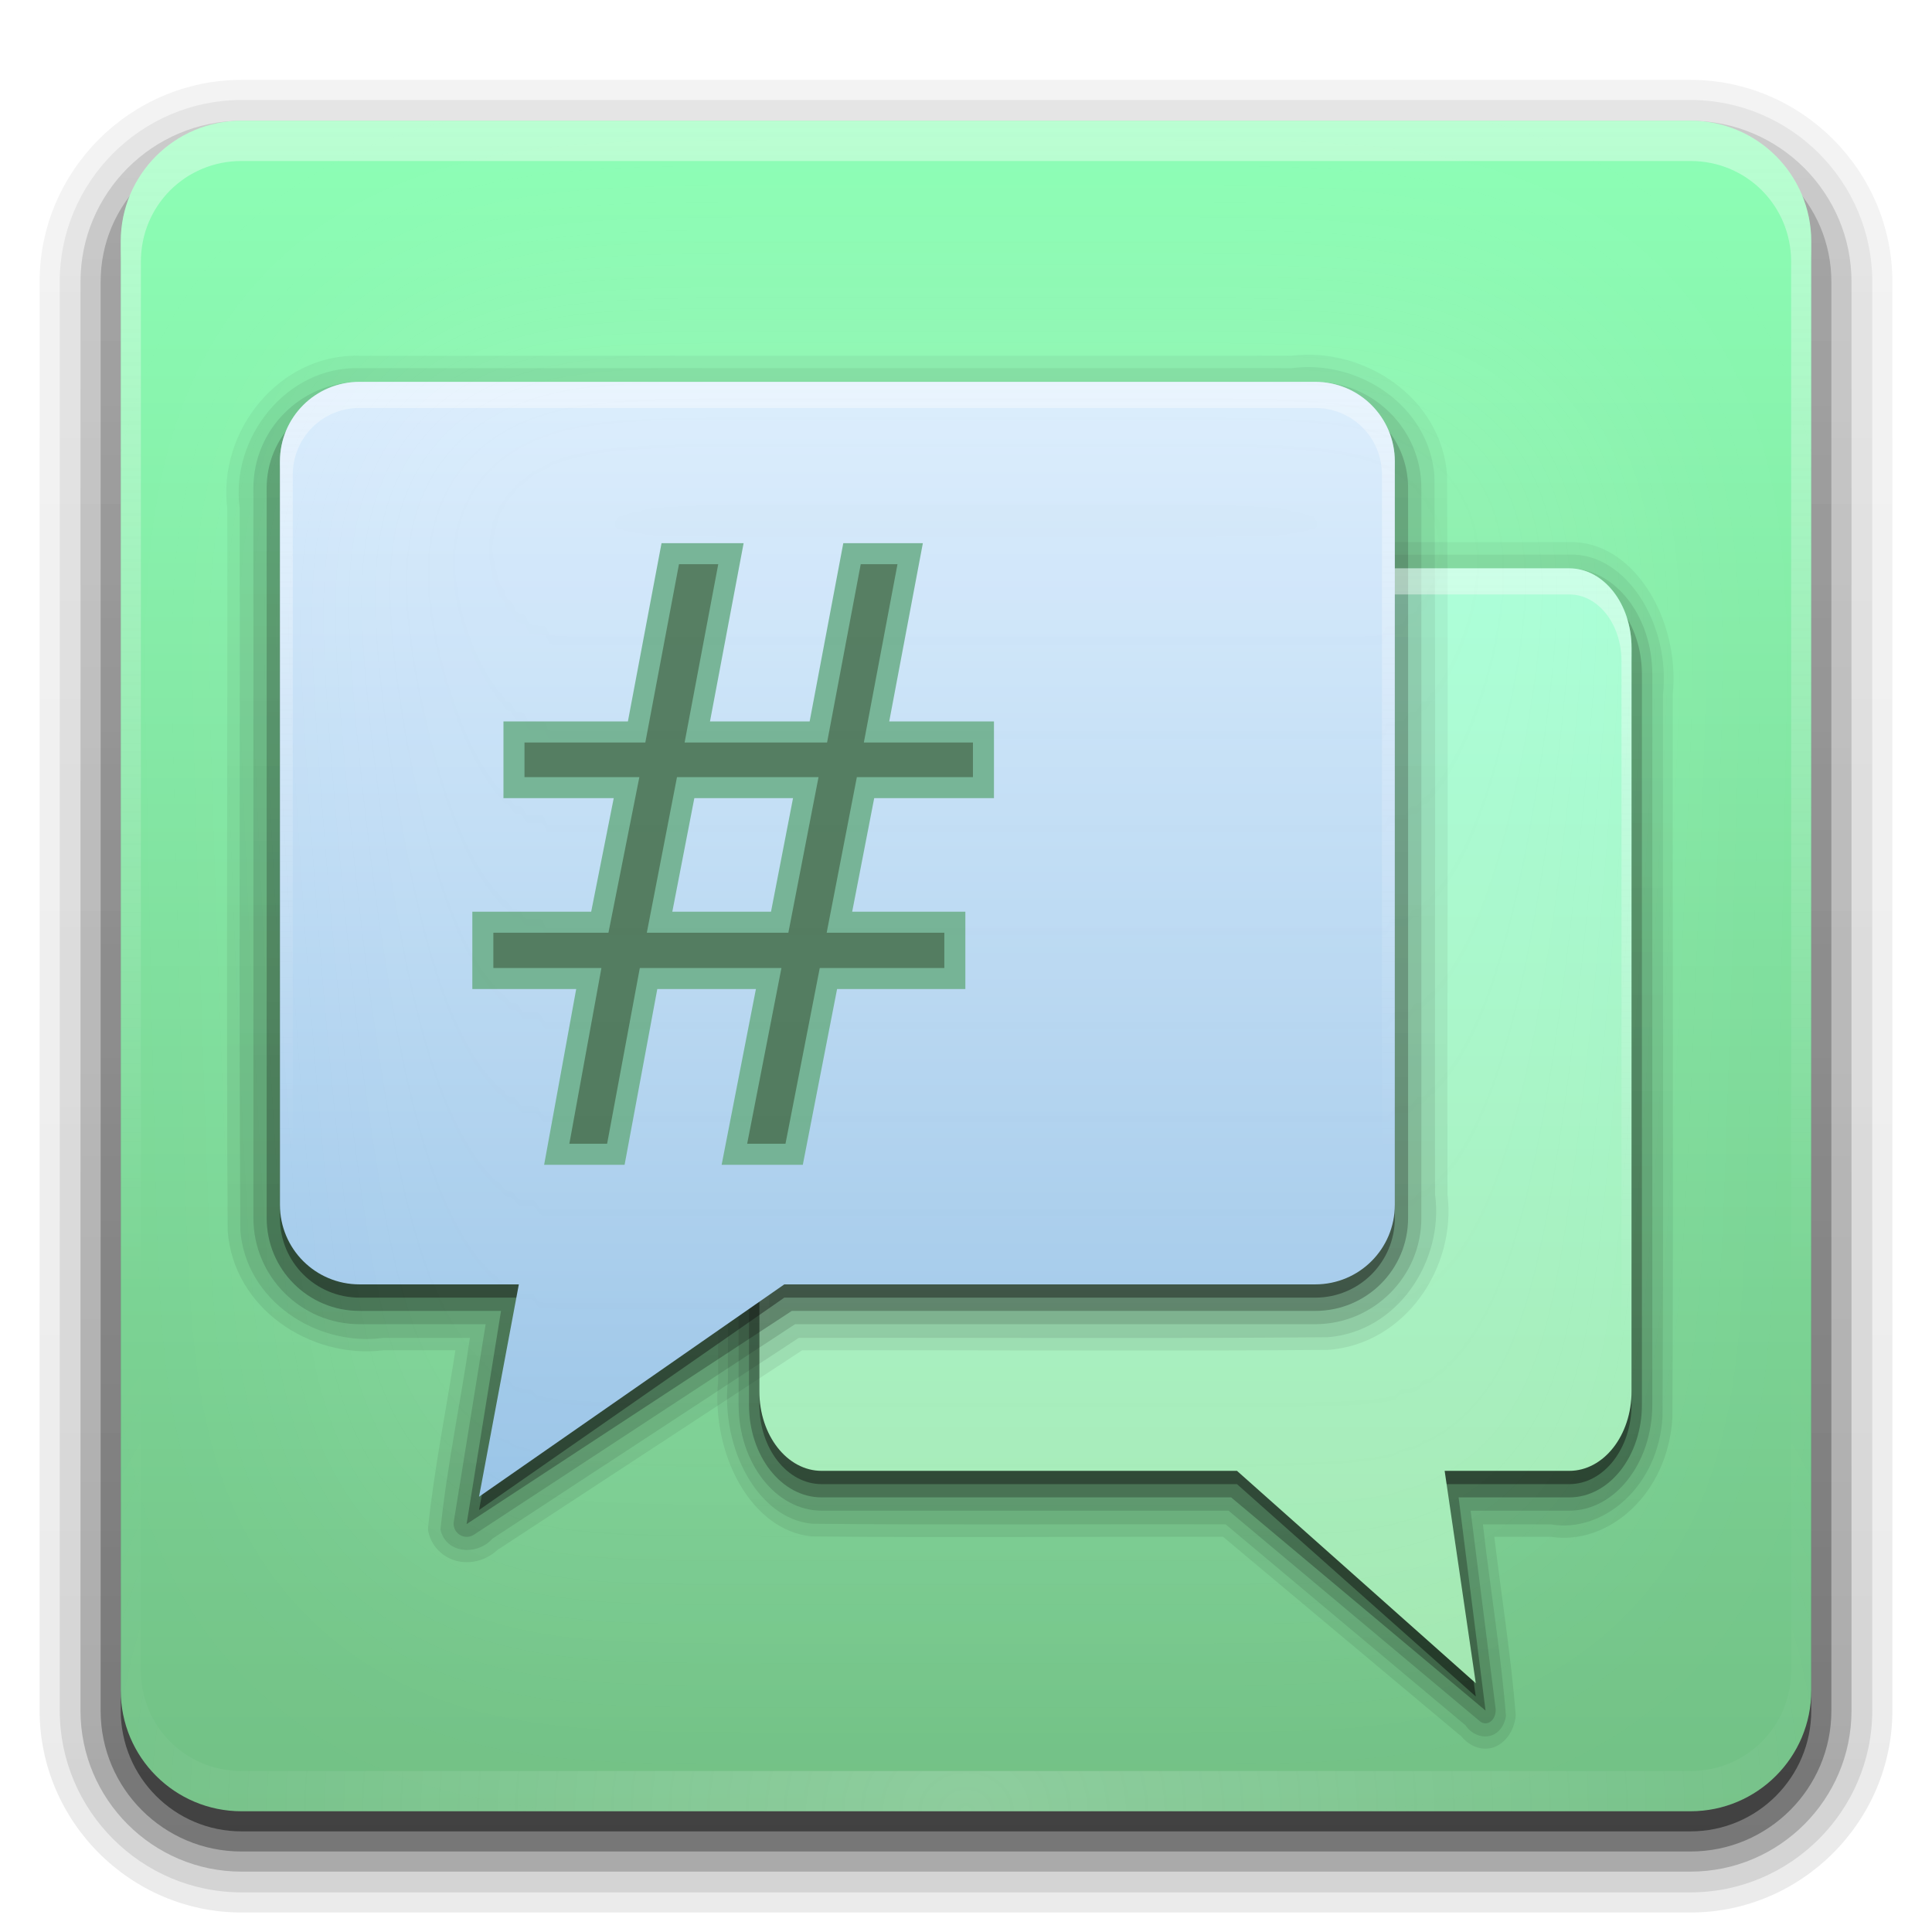
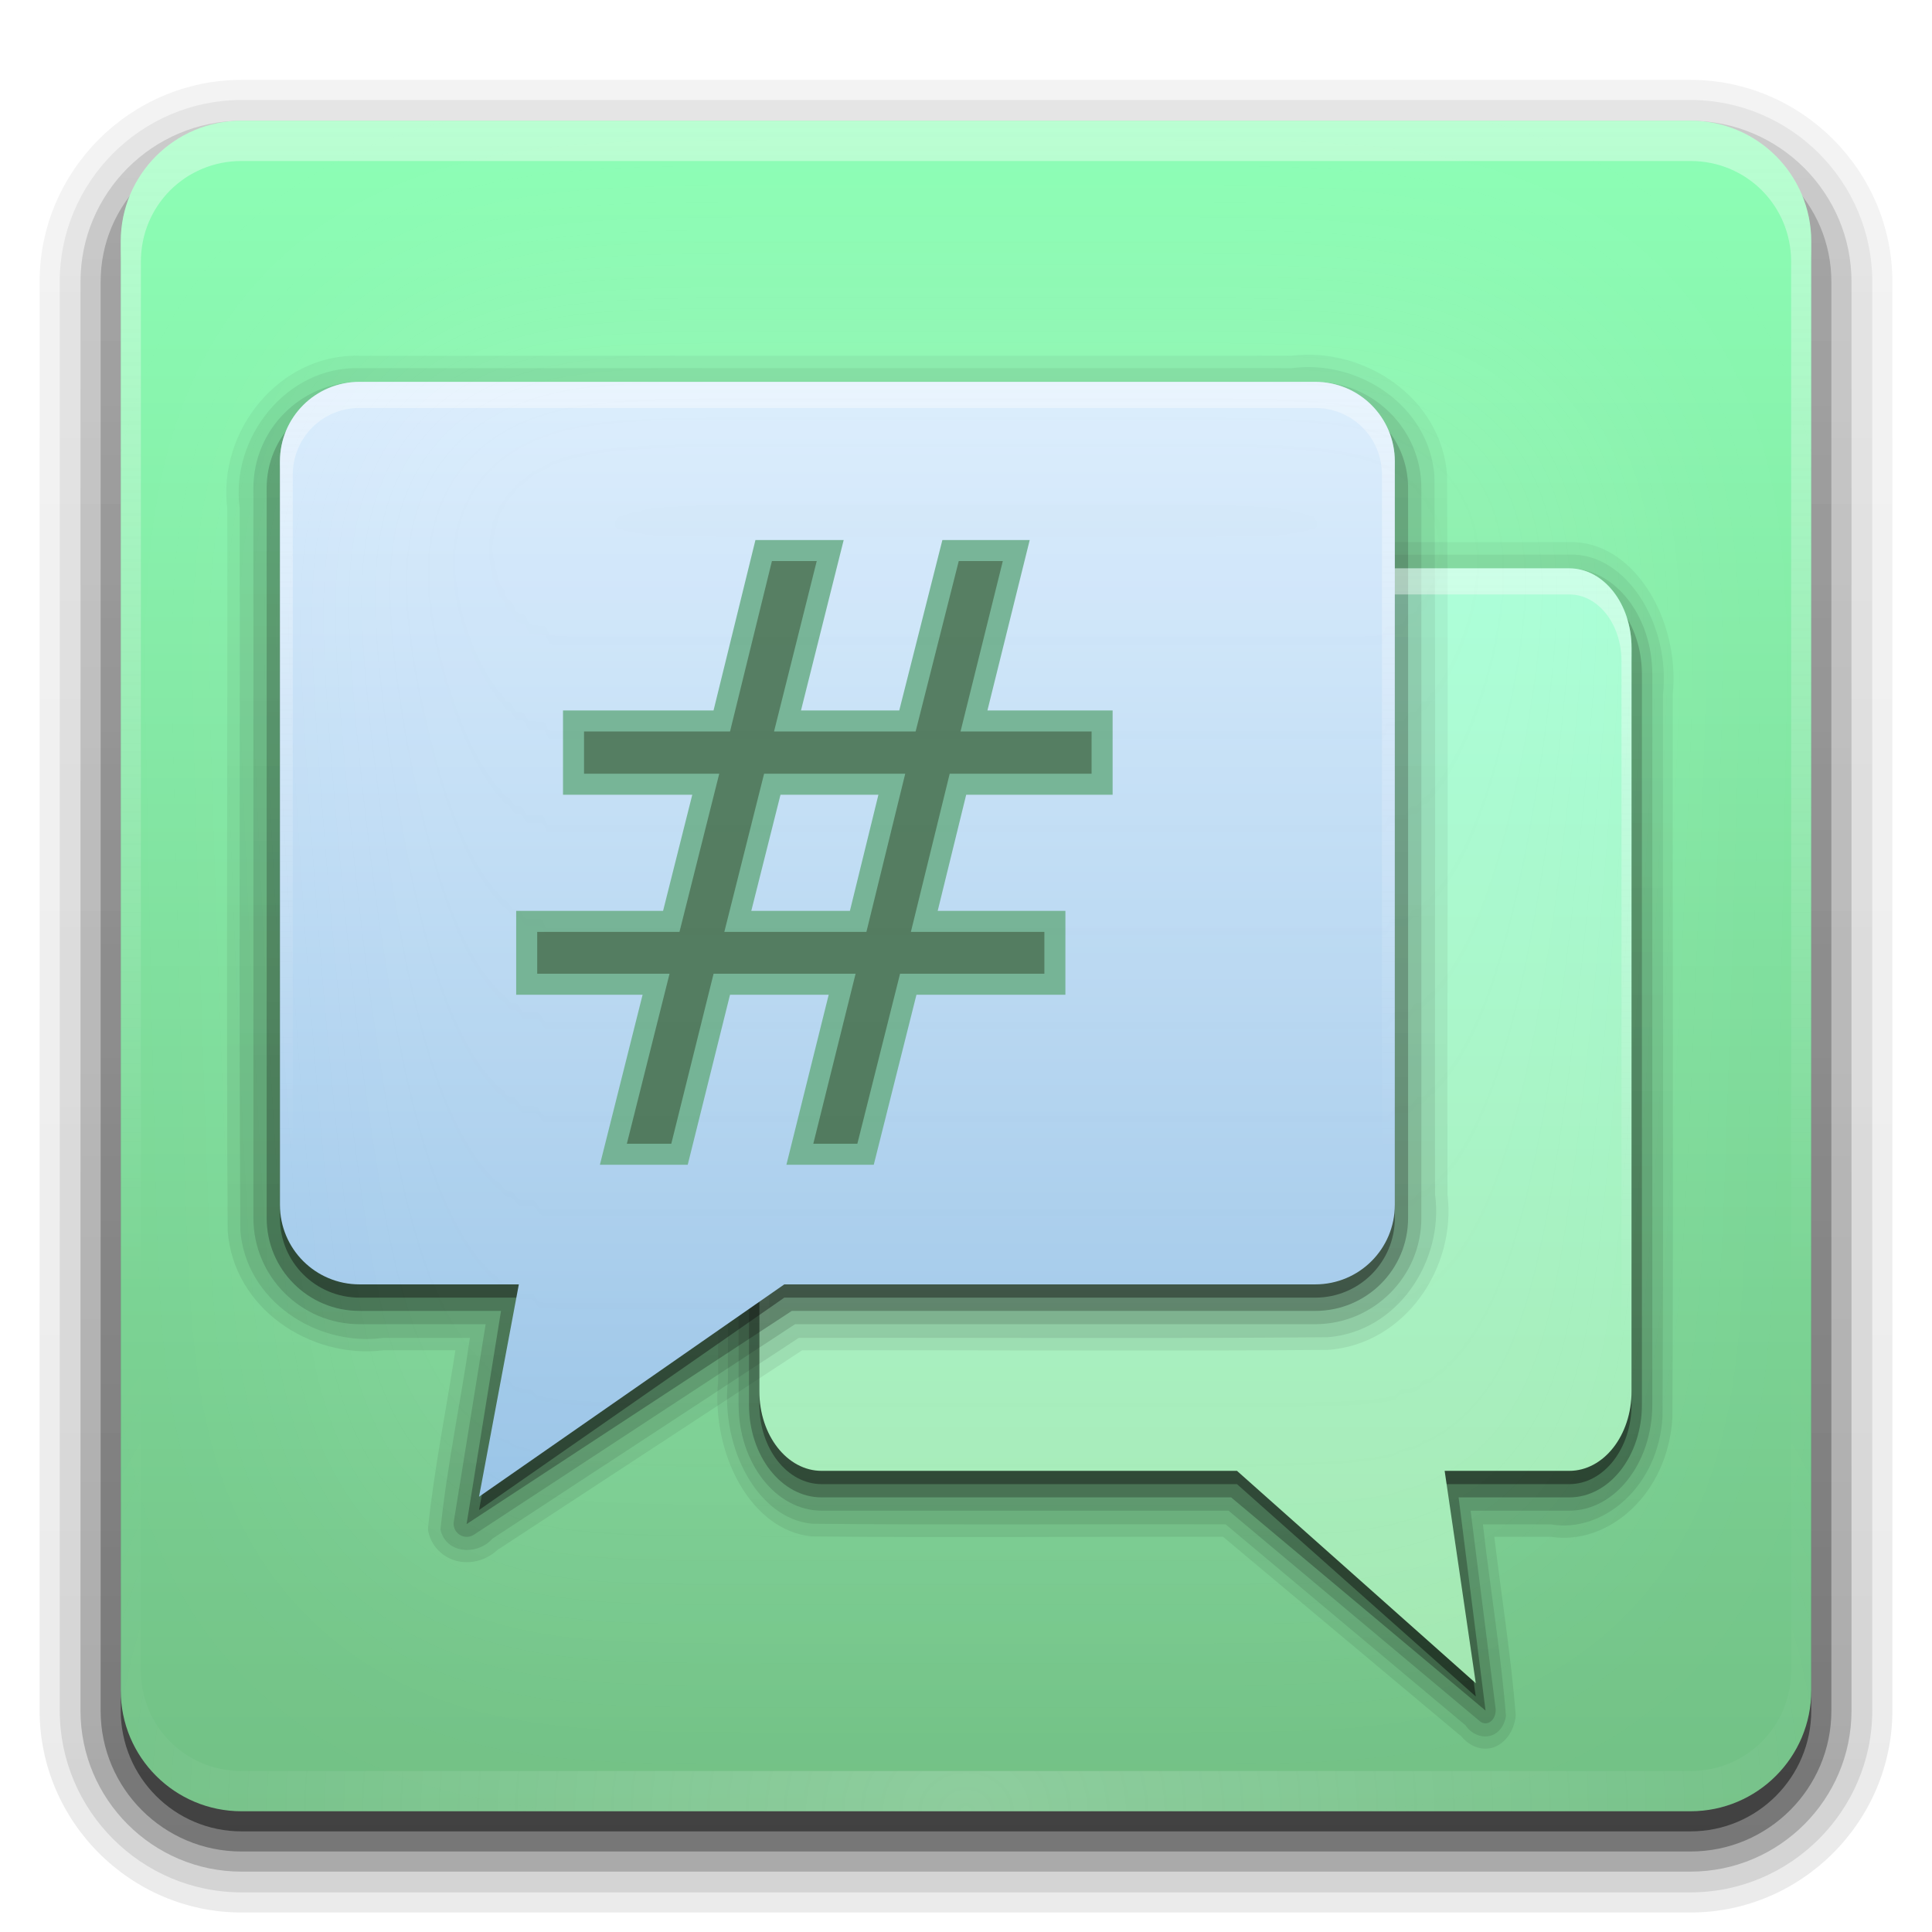
<svg xmlns="http://www.w3.org/2000/svg" xmlns:xlink="http://www.w3.org/1999/xlink" version="1.0" width="96" height="96" id="svg2408">
  <defs id="defs2410">
    <linearGradient id="linearGradient4750">
      <stop offset="0" style="stop-color:#a2e7b0;stop-opacity:1" id="stop4746" />
      <stop offset="1" style="stop-color:#a5ffd5;stop-opacity:1" id="stop4748" />
    </linearGradient>
    <linearGradient id="linearGradient4578">
      <stop id="stop4574" offset="0" style="stop-color:#b0ffe6;stop-opacity:1" />
      <stop id="stop4576" offset="1" style="stop-color:#fefefe;stop-opacity:0;" />
    </linearGradient>
    <linearGradient id="linearGradient3781">
      <stop id="stop3783" style="stop-color:#fefefe;stop-opacity:1" offset="0" />
      <stop id="stop3785" style="stop-color:#fefefe;stop-opacity:0" offset="1" />
    </linearGradient>
    <linearGradient id="linearGradient3754">
      <stop id="stop3756" style="stop-color:#393939;stop-opacity:1" offset="0" />
      <stop id="stop3762" style="stop-color:#282828;stop-opacity:1" offset="0.656" />
      <stop id="stop3758" style="stop-color:#161616;stop-opacity:1" offset="1" />
    </linearGradient>
    <linearGradient id="linearGradient3673">
      <stop id="stop3675" style="stop-color:#fefefe;stop-opacity:1" offset="0" />
      <stop id="stop3716" style="stop-color:#f2f2f2;stop-opacity:1" offset="0.734" />
      <stop id="stop3677" style="stop-color:#e5e5e5;stop-opacity:1" offset="1" />
    </linearGradient>
    <linearGradient x1="45.448" y1="92.54" x2="45.448" y2="7.017" id="ButtonShadow" gradientUnits="userSpaceOnUse" gradientTransform="scale(1.005865,0.994169)">
      <stop id="stop3750" style="stop-color:#000000;stop-opacity:1" offset="0" />
      <stop id="stop3752" style="stop-color:#000000;stop-opacity:0.588" offset="1" />
    </linearGradient>
    <linearGradient id="linearGradient3737">
      <stop id="stop3739" style="stop-color:#fefefe;stop-opacity:1" offset="0" />
      <stop id="stop3741" style="stop-color:#fefefe;stop-opacity:0" offset="1" />
    </linearGradient>
    <linearGradient id="linearGradient3700">
      <stop id="stop3702" style="stop-color:#72c085;stop-opacity:1" offset="0" />
      <stop id="stop3704" style="stop-color:#8dffb6;stop-opacity:1" offset="1" />
    </linearGradient>
    <filter color-interpolation-filters="sRGB" id="filter3174">
      <feGaussianBlur id="feGaussianBlur3176" stdDeviation="1.71" />
    </filter>
    <linearGradient x1="36.357" y1="6" x2="36.357" y2="63.893" id="linearGradient3188" xlink:href="#linearGradient3737" gradientUnits="userSpaceOnUse" />
    <filter x="-0.192" y="-0.192" width="1.384" height="1.384" color-interpolation-filters="sRGB" id="filter3794">
      <feGaussianBlur id="feGaussianBlur3796" stdDeviation="5.28" />
    </filter>
    <linearGradient x1="48" y1="20.221" x2="48" y2="138.661" id="linearGradient3613" xlink:href="#linearGradient3737" gradientUnits="userSpaceOnUse" />
    <radialGradient cx="48" cy="90.172" r="42" fx="48" fy="90.172" id="radialGradient3619" xlink:href="#linearGradient3737" gradientUnits="userSpaceOnUse" gradientTransform="matrix(1.157313,0,0,0.9959077,-7.551021,0.1971319)" />
    <clipPath id="clipPath3613">
      <rect width="84" height="84" rx="6" ry="6" x="6" y="6" id="rect3615" style="fill:#fefefe;fill-opacity:1;fill-rule:nonzero;stroke:none" />
    </clipPath>
    <linearGradient x1="48" y1="90" x2="48" y2="5.988" id="linearGradient3617" xlink:href="#linearGradient3700" gradientUnits="userSpaceOnUse" />
    <linearGradient x1="45.448" y1="92.54" x2="45.448" y2="7.017" id="ButtonShadow-0" gradientUnits="userSpaceOnUse" gradientTransform="matrix(1.005865,0,0,0.994169,100,0)">
      <stop id="stop3750-8" style="stop-color:#000000;stop-opacity:1" offset="0" />
      <stop id="stop3752-5" style="stop-color:#000000;stop-opacity:0.588" offset="1" />
    </linearGradient>
    <linearGradient x1="32.251" y1="6.132" x2="32.251" y2="90.239" id="linearGradient3780" xlink:href="#ButtonShadow-0" gradientUnits="userSpaceOnUse" gradientTransform="matrix(1.02381,0,0,1.011905,-1.142857,-98.07143)" />
    <linearGradient x1="32.251" y1="6.132" x2="32.251" y2="90.239" id="linearGradient3772" xlink:href="#ButtonShadow-0" gradientUnits="userSpaceOnUse" gradientTransform="matrix(1.02381,0,0,1.011905,-1.142857,-98.07143)" />
    <linearGradient x1="32.251" y1="6.132" x2="32.251" y2="90.239" id="linearGradient3725" xlink:href="#ButtonShadow-0" gradientUnits="userSpaceOnUse" gradientTransform="matrix(1.02381,0,0,1.011905,-1.142857,-98.07143)" />
    <linearGradient x1="32.251" y1="6.132" x2="32.251" y2="90.239" id="linearGradient3721" xlink:href="#ButtonShadow-0" gradientUnits="userSpaceOnUse" gradientTransform="translate(0,-97)" />
    <linearGradient x1="32.251" y1="6.132" x2="32.251" y2="90.239" id="linearGradient3026" xlink:href="#ButtonShadow-0" gradientUnits="userSpaceOnUse" gradientTransform="matrix(1.02381,0,0,1.011905,-1.142857,-98.07143)" />
    <radialGradient cx="32" cy="26" r="16" fx="32" fy="26" id="radialGradient3679" xlink:href="#linearGradient3673" gradientUnits="userSpaceOnUse" gradientTransform="matrix(1.1875,0,0,1.125,-6,-3.25)" />
    <radialGradient cx="32" cy="40" r="16" fx="32" fy="40" id="radialGradient3760" xlink:href="#linearGradient3754" gradientUnits="userSpaceOnUse" gradientTransform="matrix(1.1875,0,0,1.125,-6,-5)" />
    <linearGradient x1="61" y1="15" x2="67.297" y2="38.502" id="linearGradient3787" xlink:href="#linearGradient3781" gradientUnits="userSpaceOnUse" />
    <linearGradient x1="61" y1="15" x2="67.297" y2="38.502" id="linearGradient3791" xlink:href="#linearGradient3781" gradientUnits="userSpaceOnUse" gradientTransform="translate(-36,0)" />
    <radialGradient cx="32" cy="26" r="16" fx="32" fy="26" id="radialGradient3834" xlink:href="#linearGradient3673" gradientUnits="userSpaceOnUse" gradientTransform="matrix(1.1875,0,0,1.125,-6,-3.25)" />
    <linearGradient x1="61" y1="15" x2="67.297" y2="38.502" id="linearGradient3836" xlink:href="#linearGradient3781" gradientUnits="userSpaceOnUse" gradientTransform="translate(-36,36)" />
    <radialGradient cx="32" cy="40" r="16" fx="32" fy="40" id="radialGradient3838" xlink:href="#linearGradient3754" gradientUnits="userSpaceOnUse" gradientTransform="matrix(1.1875,0,0,1.125,-6,-5)" />
    <linearGradient x1="61" y1="15" x2="67.297" y2="38.502" id="linearGradient3840" xlink:href="#linearGradient3781" gradientUnits="userSpaceOnUse" gradientTransform="translate(0,36)" />
    <linearGradient gradientTransform="rotate(180,40.93232,48.64403)" gradientUnits="userSpaceOnUse" y2="48.644" x2="45.932" y1="48.644" x1="35.932" id="linearGradient4580" xlink:href="#linearGradient4578" />
    <radialGradient cx="48.969" cy="1.473" r="83.476" fx="48.969" fy="1.473" id="radialGradient4255-3" xlink:href="#linearGradient7450" gradientUnits="userSpaceOnUse" gradientTransform="matrix(0.4329403,0.4329403,-0.2465429,0.2465429,43.9633,37.16407)" />
    <linearGradient id="linearGradient7450">
      <stop id="stop7452" style="stop-color:#e3e3e3;stop-opacity:1" offset="0" />
      <stop id="stop7454" style="stop-color:#939393;stop-opacity:1" offset="1" />
    </linearGradient>
    <linearGradient x1="73.195" y1="34.162" x2="49.625" y2="19.184" id="linearGradient4257-5" xlink:href="#linearGradient3187-9" gradientUnits="userSpaceOnUse" gradientTransform="matrix(0.434533,0.4313417,-0.4313417,0.434533,44.15738,36.96558)" />
    <linearGradient id="linearGradient3187-9">
      <stop id="stop3189-7" style="stop-color:#656565;stop-opacity:1" offset="0" />
      <stop id="stop3191-8" style="stop-color:#dcdcdc;stop-opacity:1" offset="1" />
    </linearGradient>
    <linearGradient gradientUnits="userSpaceOnUse" xlink:href="#linearGradient3781" id="linearGradient3967" y2="64.215" x2="44" y1="6" x1="44" gradientTransform="matrix(0.6594966,0,0,0.6594966,9.953339,15.01679)" />
    <linearGradient gradientUnits="userSpaceOnUse" xlink:href="#ButtonColor" id="linearGradient3948" y2="5.988" x2="48" y1="90" x1="48" gradientTransform="matrix(0.6594966,0,0,0.6594966,9.953339,15.01679)" />
    <linearGradient gradientUnits="userSpaceOnUse" id="ButtonColor" y2="0.999" x2="10.32" y1="21" x1="10.32">
      <stop offset="0" style="stop-color:#95c2e6;stop-opacity:1" id="stop3189" />
      <stop offset="1" style="stop-color:#d9ecfd;stop-opacity:1" id="stop3191" />
    </linearGradient>
    <linearGradient gradientTransform="translate(-1,1)" gradientUnits="userSpaceOnUse" xlink:href="#ButtonShadow" id="linearGradient4031" y2="5.988" x2="48" y1="90.868" x1="48" />
    <linearGradient gradientTransform="translate(0,1)" gradientUnits="userSpaceOnUse" xlink:href="#ButtonShadow" id="linearGradient3989" y2="5.988" x2="48" y1="90" x1="48" />
    <linearGradient y2="5.988" x2="48" y1="90.868" x1="48" gradientTransform="translate(-1,1)" gradientUnits="userSpaceOnUse" id="linearGradient4626" xlink:href="#ButtonShadow" />
    <linearGradient y2="5.988" x2="48" y1="90.868" x1="48" gradientTransform="translate(-1,1)" gradientUnits="userSpaceOnUse" id="linearGradient4628" xlink:href="#ButtonShadow" />
    <linearGradient y2="5.988" x2="48" y1="90.868" x1="48" gradientTransform="translate(-1,1)" gradientUnits="userSpaceOnUse" id="linearGradient4630" xlink:href="#ButtonShadow" />
    <linearGradient y2="5.988" x2="48" y1="90.868" x1="48" gradientTransform="translate(-1,1)" gradientUnits="userSpaceOnUse" id="linearGradient4626-2" xlink:href="#ButtonShadow" />
    <linearGradient gradientTransform="translate(0,1)" gradientUnits="userSpaceOnUse" xlink:href="#ButtonShadow" id="linearGradient3989-9" y2="5.988" x2="48" y1="90" x1="48" />
    <linearGradient gradientUnits="userSpaceOnUse" xlink:href="#linearGradient4750" id="linearGradient3948-3" y2="5.988" x2="48" y1="90" x1="48" gradientTransform="matrix(-0.5159356,0,0,0.6594966,84.16613,24.28296)" />
    <linearGradient gradientUnits="userSpaceOnUse" xlink:href="#linearGradient3781" id="linearGradient3967-6" y2="64.215" x2="44" y1="6" x1="44" gradientTransform="matrix(-0.5159356,0,0,0.6594966,84.16613,24.28296)" />
    <linearGradient y2="5.988" x2="48" y1="90.868" x1="48" gradientTransform="translate(-1,1)" gradientUnits="userSpaceOnUse" id="linearGradient4740" xlink:href="#ButtonShadow" />
    <linearGradient y2="5.988" x2="48" y1="90.868" x1="48" gradientTransform="translate(-1,1)" gradientUnits="userSpaceOnUse" id="linearGradient4742" xlink:href="#ButtonShadow" />
    <linearGradient y2="5.988" x2="48" y1="90.868" x1="48" gradientTransform="translate(-1,1)" gradientUnits="userSpaceOnUse" id="linearGradient4744" xlink:href="#ButtonShadow" />
  </defs>
  <g id="layer2" style="display:none">
    <rect width="86" height="85" rx="6" ry="6" x="5" y="7" id="rect3745" style="opacity:0.9;fill:url(#ButtonShadow);fill-opacity:1;fill-rule:nonzero;stroke:none;filter:url(#filter3174)" />
  </g>
  <g id="layer3">
    <path d="m 12,-95.031 c -5.511,0 -10.031,4.52 -10.031,10.031 l 0,71 c 0,5.511 4.52,10.031 10.031,10.031 l 72,0 c 5.511,0 10.031,-4.52 10.031,-10.031 l 0,-71 c 0,-5.511 -4.52,-10.031 -10.031,-10.031 l -72,0 z" transform="scale(1,-1)" id="path3786" style="opacity:0.08;fill:url(#linearGradient3026);fill-opacity:1;fill-rule:nonzero;stroke:none;display:inline" />
    <path d="m 12,-94.031 c -4.972,0 -9.031,4.06 -9.031,9.031 l 0,71 c 0,4.972 4.06,9.031 9.031,9.031 l 72,0 c 4.972,0 9.031,-4.06 9.031,-9.031 l 0,-71 c 0,-4.972 -4.06,-9.031 -9.031,-9.031 l -72,0 z" transform="scale(1,-1)" id="path3778" style="opacity:0.1;fill:url(#linearGradient3780);fill-opacity:1;fill-rule:nonzero;stroke:none;display:inline" />
    <path d="m 12,-93 c -4.409,0 -8,3.591 -8,8 l 0,71 c 0,4.409 3.591,8 8,8 l 72,0 c 4.409,0 8,-3.591 8,-8 l 0,-71 c 0,-4.409 -3.591,-8 -8,-8 l -72,0 z" transform="scale(1,-1)" id="path3770" style="opacity:0.2;fill:url(#linearGradient3772);fill-opacity:1;fill-rule:nonzero;stroke:none;display:inline" />
    <rect width="86" height="85" rx="7" ry="7" x="5" y="-92" transform="scale(1,-1)" id="rect3723" style="opacity:0.3;fill:url(#linearGradient3725);fill-opacity:1;fill-rule:nonzero;stroke:none;display:inline" />
    <rect width="84" height="84" rx="6" ry="6" x="6" y="-91" transform="scale(1,-1)" id="rect3716" style="opacity:0.45;fill:url(#linearGradient3721);fill-opacity:1;fill-rule:nonzero;stroke:none;display:inline" />
  </g>
  <g id="layer1">
    <rect width="84" height="84" rx="6" ry="6" x="6" y="6" id="rect2419" style="fill:url(#linearGradient3617);fill-opacity:1;fill-rule:nonzero;stroke:none" />
    <path d="M 12,6 C 8.676,6 6,8.676 6,12 l 0,2 0,68 0,2 c 0,0.335 0.041,0.651 0.094,0.969 0.049,0.296 0.097,0.597 0.188,0.875 0.01,0.03 0.021,0.064 0.031,0.094 0.099,0.288 0.235,0.547 0.375,0.812 0.145,0.274 0.316,0.536 0.5,0.781 0.184,0.246 0.374,0.473 0.594,0.688 0.44,0.428 0.943,0.815 1.5,1.094 0.279,0.14 0.573,0.247 0.875,0.344 -0.256,-0.1 -0.487,-0.236 -0.719,-0.375 -0.007,-0.004 -0.024,0.004 -0.031,0 -0.032,-0.019 -0.062,-0.043 -0.094,-0.062 -0.12,-0.077 -0.231,-0.164 -0.344,-0.25 -0.106,-0.081 -0.213,-0.161 -0.312,-0.25 C 8.478,88.557 8.309,88.373 8.156,88.188 8.049,88.057 7.938,87.922 7.844,87.781 7.819,87.743 7.805,87.695 7.781,87.656 7.716,87.553 7.651,87.452 7.594,87.344 7.493,87.149 7.388,86.928 7.312,86.719 7.305,86.697 7.289,86.678 7.281,86.656 7.249,86.564 7.245,86.469 7.219,86.375 7.188,86.268 7.148,86.172 7.125,86.062 7.052,85.721 7,85.364 7,85 L 7,83 7,15 7,13 C 7,10.218 9.218,8 12,8 l 2,0 68,0 2,0 c 2.782,0 5,2.218 5,5 l 0,2 0,68 0,2 c 0,0.364 -0.052,0.721 -0.125,1.062 -0.044,0.207 -0.088,0.398 -0.156,0.594 -0.008,0.022 -0.023,0.041 -0.031,0.062 -0.063,0.174 -0.138,0.367 -0.219,0.531 -0.042,0.083 -0.079,0.17 -0.125,0.25 -0.055,0.097 -0.127,0.188 -0.188,0.281 -0.094,0.141 -0.205,0.276 -0.312,0.406 -0.143,0.174 -0.303,0.347 -0.469,0.5 -0.011,0.01 -0.02,0.021 -0.031,0.031 -0.138,0.126 -0.285,0.234 -0.438,0.344 -0.103,0.073 -0.204,0.153 -0.312,0.219 -0.007,0.004 -0.024,-0.004 -0.031,0 -0.232,0.139 -0.463,0.275 -0.719,0.375 0.302,-0.097 0.596,-0.204 0.875,-0.344 0.557,-0.279 1.06,-0.666 1.5,-1.094 0.22,-0.214 0.409,-0.442 0.594,-0.688 0.184,-0.246 0.355,-0.508 0.5,-0.781 0.14,-0.265 0.276,-0.525 0.375,-0.812 0.01,-0.031 0.021,-0.063 0.031,-0.094 0.09,-0.278 0.139,-0.579 0.188,-0.875 C 89.959,84.651 90,84.335 90,84 l 0,-2 0,-68 0,-2 C 90,8.676 87.324,6 84,6 L 12,6 z" id="rect3728" style="opacity:0.4;fill:url(#linearGradient3188);fill-opacity:1;fill-rule:nonzero;stroke:none" />
    <g id="layer3-5-1" transform="matrix(-0.5159356,0,0,0.6594966,84.16613,24.28296)">
      <path style="opacity:0.08;fill:url(#linearGradient4740);fill-opacity:1;fill-rule:nonzero;stroke:none" id="path4029-8" d="m 12,4.031 c -6.07,-0.162 -10.691,5.69 -9.969,11.5 7.16e-5,0.042 -7.01e-5,0.083 0,0.125 0.03,18.086 -0.078,36.153 0.031,54.25 a 0.932,0.932 0 0 0 0,0.062 c 0.43,5.832 6.217,9.675 11.719,9 0.042,-0.005 0.083,0.006 0.125,0 h 5.312 c -0.68,4.429 -1.597,8.895 -2.062,13.406 a 0.932,0.932 0 0 0 0.031,0.281 c 0.28,1.294 1.372,2.109 2.469,2.25 1.024,0.132 2.066,-0.225 2.844,-1 V 93.938 L 45.344,78.969 c 13.185,-0.029 26.363,0.077 39.562,-0.031 a 0.932,0.932 0 0 0 0.062,0 c 5.832,-0.43 9.675,-6.217 9,-11.719 -0.005,-0.042 0.006,-0.083 0,-0.125 -0.03,-18.002 0.078,-35.988 -0.031,-54 a 0.932,0.932 0 0 0 0,-0.062 c -0.43,-5.832 -6.217,-9.675 -11.719,-9 h -0.125 -70.062 z" />
      <path style="opacity:0.1;fill:url(#linearGradient4742);fill-opacity:1;fill-rule:nonzero;stroke:none" id="path4015-7" d="M 12,4.969 C 6.498,4.803 2.241,10.23 2.969,15.52 c 0.031,18.133 -0.062,36.269 0.047,54.399 0.389,5.28 5.73,8.791 10.758,8.112 2.18,0 4.359,0 6.539,0 -0.694,4.811 -1.723,9.637 -2.219,14.438 0.4,1.847 2.79,1.976 3.91,0.694 C 29.701,88.119 37.397,83.075 45.094,78.031 58.369,78 71.647,78.093 84.92,77.984 90.2,77.595 93.711,72.254 93.031,67.226 93,49.178 93.094,31.127 92.984,13.08 92.595,7.8 87.254,4.289 82.226,4.969 c -23.409,0 -46.818,0 -70.226,0 z" />
      <path style="opacity:0.15;fill:url(#linearGradient4744);fill-opacity:1;fill-rule:nonzero;stroke:none" id="path4007-9" d="M 12,6 C 7.592,6 4,9.592 4,14 v 55 c 0,4.408 3.592,8 8,8 h 9.5 l -2.406,14.906 a 0.987,0.987 0 0 0 1.5,0.969 L 44.812,77 H 84 c 4.408,0 8,-3.592 8,-8 V 14 C 92,9.592 88.408,6 84,6 Z" />
      <path style="opacity:0.3;fill:url(#linearGradient4626-2);fill-opacity:1;fill-rule:nonzero;stroke:none" id="rect3991-2" d="M 12,7 C 8.122,7 5,10.122 5,14 v 55 c 0,3.878 3.122,7 7,7 H 22.656 L 20.062,92.062 44.562,76 H 84 c 3.878,0 7,-3.122 7,-7 V 14 C 91,10.122 87.878,7 84,7 Z" />
      <path style="opacity:0.45;fill:url(#linearGradient3989-9);fill-opacity:1;fill-rule:nonzero;stroke:none" id="path3984-0" d="M 12,7 C 8.676,7 6,9.676 6,13 v 56 c 0,3.324 2.676,6 6,6 H 24 L 21,91 44,75 h 40 c 3.324,0 6,-2.676 6,-6 V 13 C 90,9.676 87.324,7 84,7 Z" />
    </g>
    <path d="M 12,90 C 8.676,90 6,87.324 6,84 L 6,82 6,14 6,12 c 0,-0.335 0.041,-0.651 0.094,-0.969 0.049,-0.296 0.097,-0.597 0.188,-0.875 C 6.291,10.126 6.302,10.093 6.312,10.062 6.411,9.775 6.547,9.515 6.688,9.25 6.832,8.976 7.003,8.714 7.188,8.469 7.372,8.223 7.561,7.995 7.781,7.781 8.221,7.353 8.724,6.967 9.281,6.688 9.56,6.548 9.855,6.441 10.156,6.344 9.9,6.444 9.67,6.58 9.438,6.719 c -0.007,0.004 -0.024,-0.004 -0.031,0 -0.032,0.019 -0.062,0.043 -0.094,0.062 -0.12,0.077 -0.231,0.164 -0.344,0.25 -0.106,0.081 -0.213,0.161 -0.312,0.25 C 8.478,7.443 8.309,7.627 8.156,7.812 8.049,7.943 7.938,8.078 7.844,8.219 7.819,8.257 7.805,8.305 7.781,8.344 7.716,8.447 7.651,8.548 7.594,8.656 7.493,8.851 7.388,9.072 7.312,9.281 7.305,9.303 7.289,9.322 7.281,9.344 7.249,9.436 7.245,9.531 7.219,9.625 7.188,9.732 7.148,9.828 7.125,9.938 7.052,10.279 7,10.636 7,11 l 0,2 0,68 0,2 c 0,2.782 2.218,5 5,5 l 2,0 68,0 2,0 c 2.782,0 5,-2.218 5,-5 l 0,-2 0,-68 0,-2 C 89,10.636 88.948,10.279 88.875,9.938 88.831,9.731 88.787,9.54 88.719,9.344 88.711,9.322 88.695,9.303 88.688,9.281 88.625,9.108 88.549,8.914 88.469,8.75 88.427,8.667 88.39,8.58 88.344,8.5 88.289,8.403 88.217,8.312 88.156,8.219 88.062,8.078 87.951,7.943 87.844,7.812 87.701,7.638 87.541,7.466 87.375,7.312 87.364,7.302 87.355,7.291 87.344,7.281 87.205,7.156 87.059,7.047 86.906,6.938 86.804,6.864 86.702,6.784 86.594,6.719 c -0.007,-0.004 -0.024,0.004 -0.031,0 -0.232,-0.139 -0.463,-0.275 -0.719,-0.375 0.302,0.097 0.596,0.204 0.875,0.344 0.557,0.279 1.06,0.666 1.5,1.094 0.22,0.214 0.409,0.442 0.594,0.688 0.184,0.246 0.355,0.508 0.5,0.781 0.14,0.265 0.276,0.525 0.375,0.812 0.01,0.031 0.021,0.063 0.031,0.094 0.09,0.278 0.139,0.579 0.188,0.875 C 89.959,11.349 90,11.665 90,12 l 0,2 0,68 0,2 c 0,3.324 -2.676,6 -6,6 l -72,0 z" id="path3615" style="opacity:0.2;fill:url(#radialGradient3619);fill-opacity:1;fill-rule:nonzero;stroke:none" />
    <path style="fill:url(#linearGradient3948-3);fill-opacity:1;fill-rule:nonzero;stroke:none;stroke-width:0.583" id="rect2419-6-2" d="m 77.975,28.24 c 1.715,0 3.096,1.765 3.096,3.957 v 36.932 c 0,2.192 -1.381,3.957 -3.096,3.957 H 71.784 L 73.331,83.638 61.465,73.086 H 40.828 c -1.715,0 -3.096,-1.765 -3.096,-3.957 V 32.197 c 0,-2.192 1.381,-3.957 3.096,-3.957 z" />
    <g id="layer3-5" transform="matrix(0.6594966,0,0,0.6594966,9.953339,15.01679)">
      <path style="opacity:0.08;fill:url(#linearGradient4626);fill-opacity:1;fill-rule:nonzero;stroke:none" id="path4029" d="m 12,4.031 c -6.07,-0.162 -10.691,5.69 -9.969,11.5 7.16e-5,0.042 -7.01e-5,0.083 0,0.125 0.03,18.086 -0.078,36.153 0.031,54.25 a 0.932,0.932 0 0 0 0,0.062 c 0.43,5.832 6.217,9.675 11.719,9 0.042,-0.005 0.083,0.006 0.125,0 h 5.312 c -0.68,4.429 -1.597,8.895 -2.062,13.406 a 0.932,0.932 0 0 0 0.031,0.281 c 0.28,1.294 1.372,2.109 2.469,2.25 1.024,0.132 2.066,-0.225 2.844,-1 V 93.938 L 45.344,78.969 c 13.185,-0.029 26.363,0.077 39.562,-0.031 a 0.932,0.932 0 0 0 0.062,0 c 5.832,-0.43 9.675,-6.217 9,-11.719 -0.005,-0.042 0.006,-0.083 0,-0.125 -0.03,-18.002 0.078,-35.988 -0.031,-54 a 0.932,0.932 0 0 0 0,-0.062 c -0.43,-5.832 -6.217,-9.675 -11.719,-9 h -0.125 -70.062 z" />
      <path style="opacity:0.1;fill:url(#linearGradient4628);fill-opacity:1;fill-rule:nonzero;stroke:none" id="path4015" d="M 12,4.969 C 6.498,4.803 2.241,10.23 2.969,15.52 c 0.031,18.133 -0.062,36.269 0.047,54.399 0.389,5.28 5.73,8.791 10.758,8.112 2.18,0 4.359,0 6.539,0 -0.694,4.811 -1.723,9.637 -2.219,14.438 0.4,1.847 2.79,1.976 3.91,0.694 C 29.701,88.119 37.397,83.075 45.094,78.031 58.369,78 71.647,78.093 84.92,77.984 90.2,77.595 93.711,72.254 93.031,67.226 93,49.178 93.094,31.127 92.984,13.08 92.595,7.8 87.254,4.289 82.226,4.969 c -23.409,0 -46.818,0 -70.226,0 z" />
      <path style="opacity:0.15;fill:url(#linearGradient4630);fill-opacity:1;fill-rule:nonzero;stroke:none" id="path4007" d="M 12,6 C 7.592,6 4,9.592 4,14 v 55 c 0,4.408 3.592,8 8,8 h 9.5 l -2.406,14.906 a 0.987,0.987 0 0 0 1.5,0.969 L 44.812,77 H 84 c 4.408,0 8,-3.592 8,-8 V 14 C 92,9.592 88.408,6 84,6 Z" />
      <path style="opacity:0.3;fill:url(#linearGradient4031);fill-opacity:1;fill-rule:nonzero;stroke:none" id="rect3991" d="M 12,7 C 8.122,7 5,10.122 5,14 v 55 c 0,3.878 3.122,7 7,7 H 22.656 L 20.062,92.062 44.562,76 H 84 c 3.878,0 7,-3.122 7,-7 V 14 C 91,10.122 87.878,7 84,7 Z" />
      <path style="opacity:0.45;fill:url(#linearGradient3989);fill-opacity:1;fill-rule:nonzero;stroke:none" id="path3984" d="M 12,7 C 8.676,7 6,9.676 6,13 v 56 c 0,3.324 2.676,6 6,6 H 24 L 21,91 44,75 h 40 c 3.324,0 6,-2.676 6,-6 V 13 C 90,9.676 87.324,7 84,7 Z" />
    </g>
    <path style="opacity:0.4;fill:url(#linearGradient3967-6);fill-opacity:1;fill-rule:nonzero;stroke:none;stroke-width:0.583" id="path3953-3" d="m 77.975,28.24 c 1.715,0 3.096,1.765 3.096,3.957 v 36.932 c 0,1.918 -1.054,3.507 -2.467,3.875 1.136,-0.355 1.967,-1.647 1.967,-3.215 V 32.856 c 0,-1.845 -1.153,-3.318 -2.596,-3.318 H 40.828 c -1.443,0 -2.596,1.473 -2.596,3.318 v 36.932 c 0,1.568 0.831,2.86 1.967,3.215 -1.413,-0.368 -2.467,-1.956 -2.467,-3.875 V 32.197 c 0,-2.192 1.381,-3.957 3.096,-3.957 z M 71.784,73.106 73.331,83.638 61.481,73.106 a 0.506,0.647 0 0 1 0.274,0.103 l 10.851,9.645 -1.322,-8.986 a 0.506,0.647 0 0 1 0.5,-0.763 z" />
    <path style="fill:url(#linearGradient3948);fill-opacity:1;fill-rule:nonzero;stroke:none;stroke-width:0.659" id="rect2419-6" d="m 17.867,18.974 c -2.192,0 -3.957,1.765 -3.957,3.957 V 59.863 c 0,2.192 1.765,3.957 3.957,3.957 h 7.914 l -1.978,10.552 15.168,-10.552 h 26.38 c 2.192,0 3.957,-1.765 3.957,-3.957 V 22.931 c 0,-2.192 -1.765,-3.957 -3.957,-3.957 z" />
    <path style="opacity:0.4;fill:url(#linearGradient3967);fill-opacity:1;fill-rule:nonzero;stroke:none;stroke-width:0.659" id="path3953" d="m 17.867,18.974 c -2.192,0 -3.957,1.765 -3.957,3.957 V 59.863 c 0,1.918 1.347,3.507 3.153,3.875 -1.452,-0.355 -2.514,-1.647 -2.514,-3.215 V 23.59 c 0,-1.845 1.473,-3.318 3.318,-3.318 h 47.484 c 1.845,0 3.318,1.473 3.318,3.318 v 36.932 c 0,1.568 -1.062,2.86 -2.514,3.215 1.806,-0.368 3.153,-1.956 3.153,-3.875 V 22.931 c 0,-2.192 -1.765,-3.957 -3.957,-3.957 z m 7.914,44.866 -1.978,10.531 15.148,-10.531 a 0.647,0.647 0 0 0 -0.35,0.103 l -13.87,9.645 1.69,-8.986 a 0.647,0.647 0 0 0 -0.639,-0.763 z" />
  </g>
-   <text id="text4754" y="57.356" x="22.946" style="font-style:normal;font-weight:normal;font-size:41.796px;line-height:1.25;font-family:sans-serif;letter-spacing:0px;word-spacing:0px;fill:#467254;fill-opacity:1;stroke:#6bae8e;stroke-width:1.045;stroke-opacity:1" xml:space="preserve">
-     <tspan style="fill:#467254;fill-opacity:1;stroke:#6bae8e;stroke-width:1.045;stroke-opacity:1" y="57.356" x="22.946" id="tspan4752">#</tspan>
-   </text>
-   <g id="layer5" transform="translate(122)">
-     <rect width="66" height="66" rx="12" ry="12" x="15" y="15" clip-path="url(#clipPath3613)" id="rect3171" style="opacity:0.1;fill:url(#linearGradient3613);fill-opacity:1;fill-rule:nonzero;stroke:#fefefe;stroke-width:0.5;stroke-linecap:round;stroke-linejoin:miter;stroke-miterlimit:4;stroke-dasharray:none;stroke-dashoffset:0;stroke-opacity:1;filter:url(#filter3794)" transform="translate(-122)" />
+   <g aria-label="#" style="font-style:normal;font-weight:normal;font-size:41.796px;line-height:1.25;font-family:sans-serif;letter-spacing:0px;word-spacing:0px;fill:#467254;fill-opacity:1;stroke:#6bae8e;stroke-width:1.045;stroke-opacity:1" id="text4754">
+     <path d="m 44.314,38.968 h -5.939 l -1.714,6.816 h 5.98 z m -3.061,-11.612 -2.122,8.469 h 5.959 l 2.143,-8.469 h 3.265 l -2.102,8.469 h 6.367 v 3.143 h -7.163 l -1.673,6.816 h 6.49 v 3.122 h -7.286 l -2.122,8.449 h -3.265 l 2.102,-8.449 h -5.98 l -2.102,8.449 h -3.286 l 2.122,-8.449 h -6.429 v -3.122 h 7.184 l 1.714,-6.816 h -6.571 v -3.143 h 7.367 l 2.082,-8.469 z" style="fill:#467254;fill-opacity:1;stroke:#6bae8e;stroke-width:1.045;stroke-opacity:1" id="path922" />
+   </g>
+   <g id="layer5" transform="translate(84)">
+     <rect width="66" height="66" rx="12" ry="12" x="15" y="15" clip-path="url(#clipPath3613)" id="rect3171" style="opacity:0.1;fill:url(#linearGradient3613);fill-opacity:1;fill-rule:nonzero;stroke:#fefefe;stroke-width:0.5;stroke-linecap:round;stroke-linejoin:miter;stroke-miterlimit:4;stroke-dasharray:none;stroke-dashoffset:0;stroke-opacity:1;filter:url(#filter3794)" transform="translate(-84)" />
  </g>
</svg>
